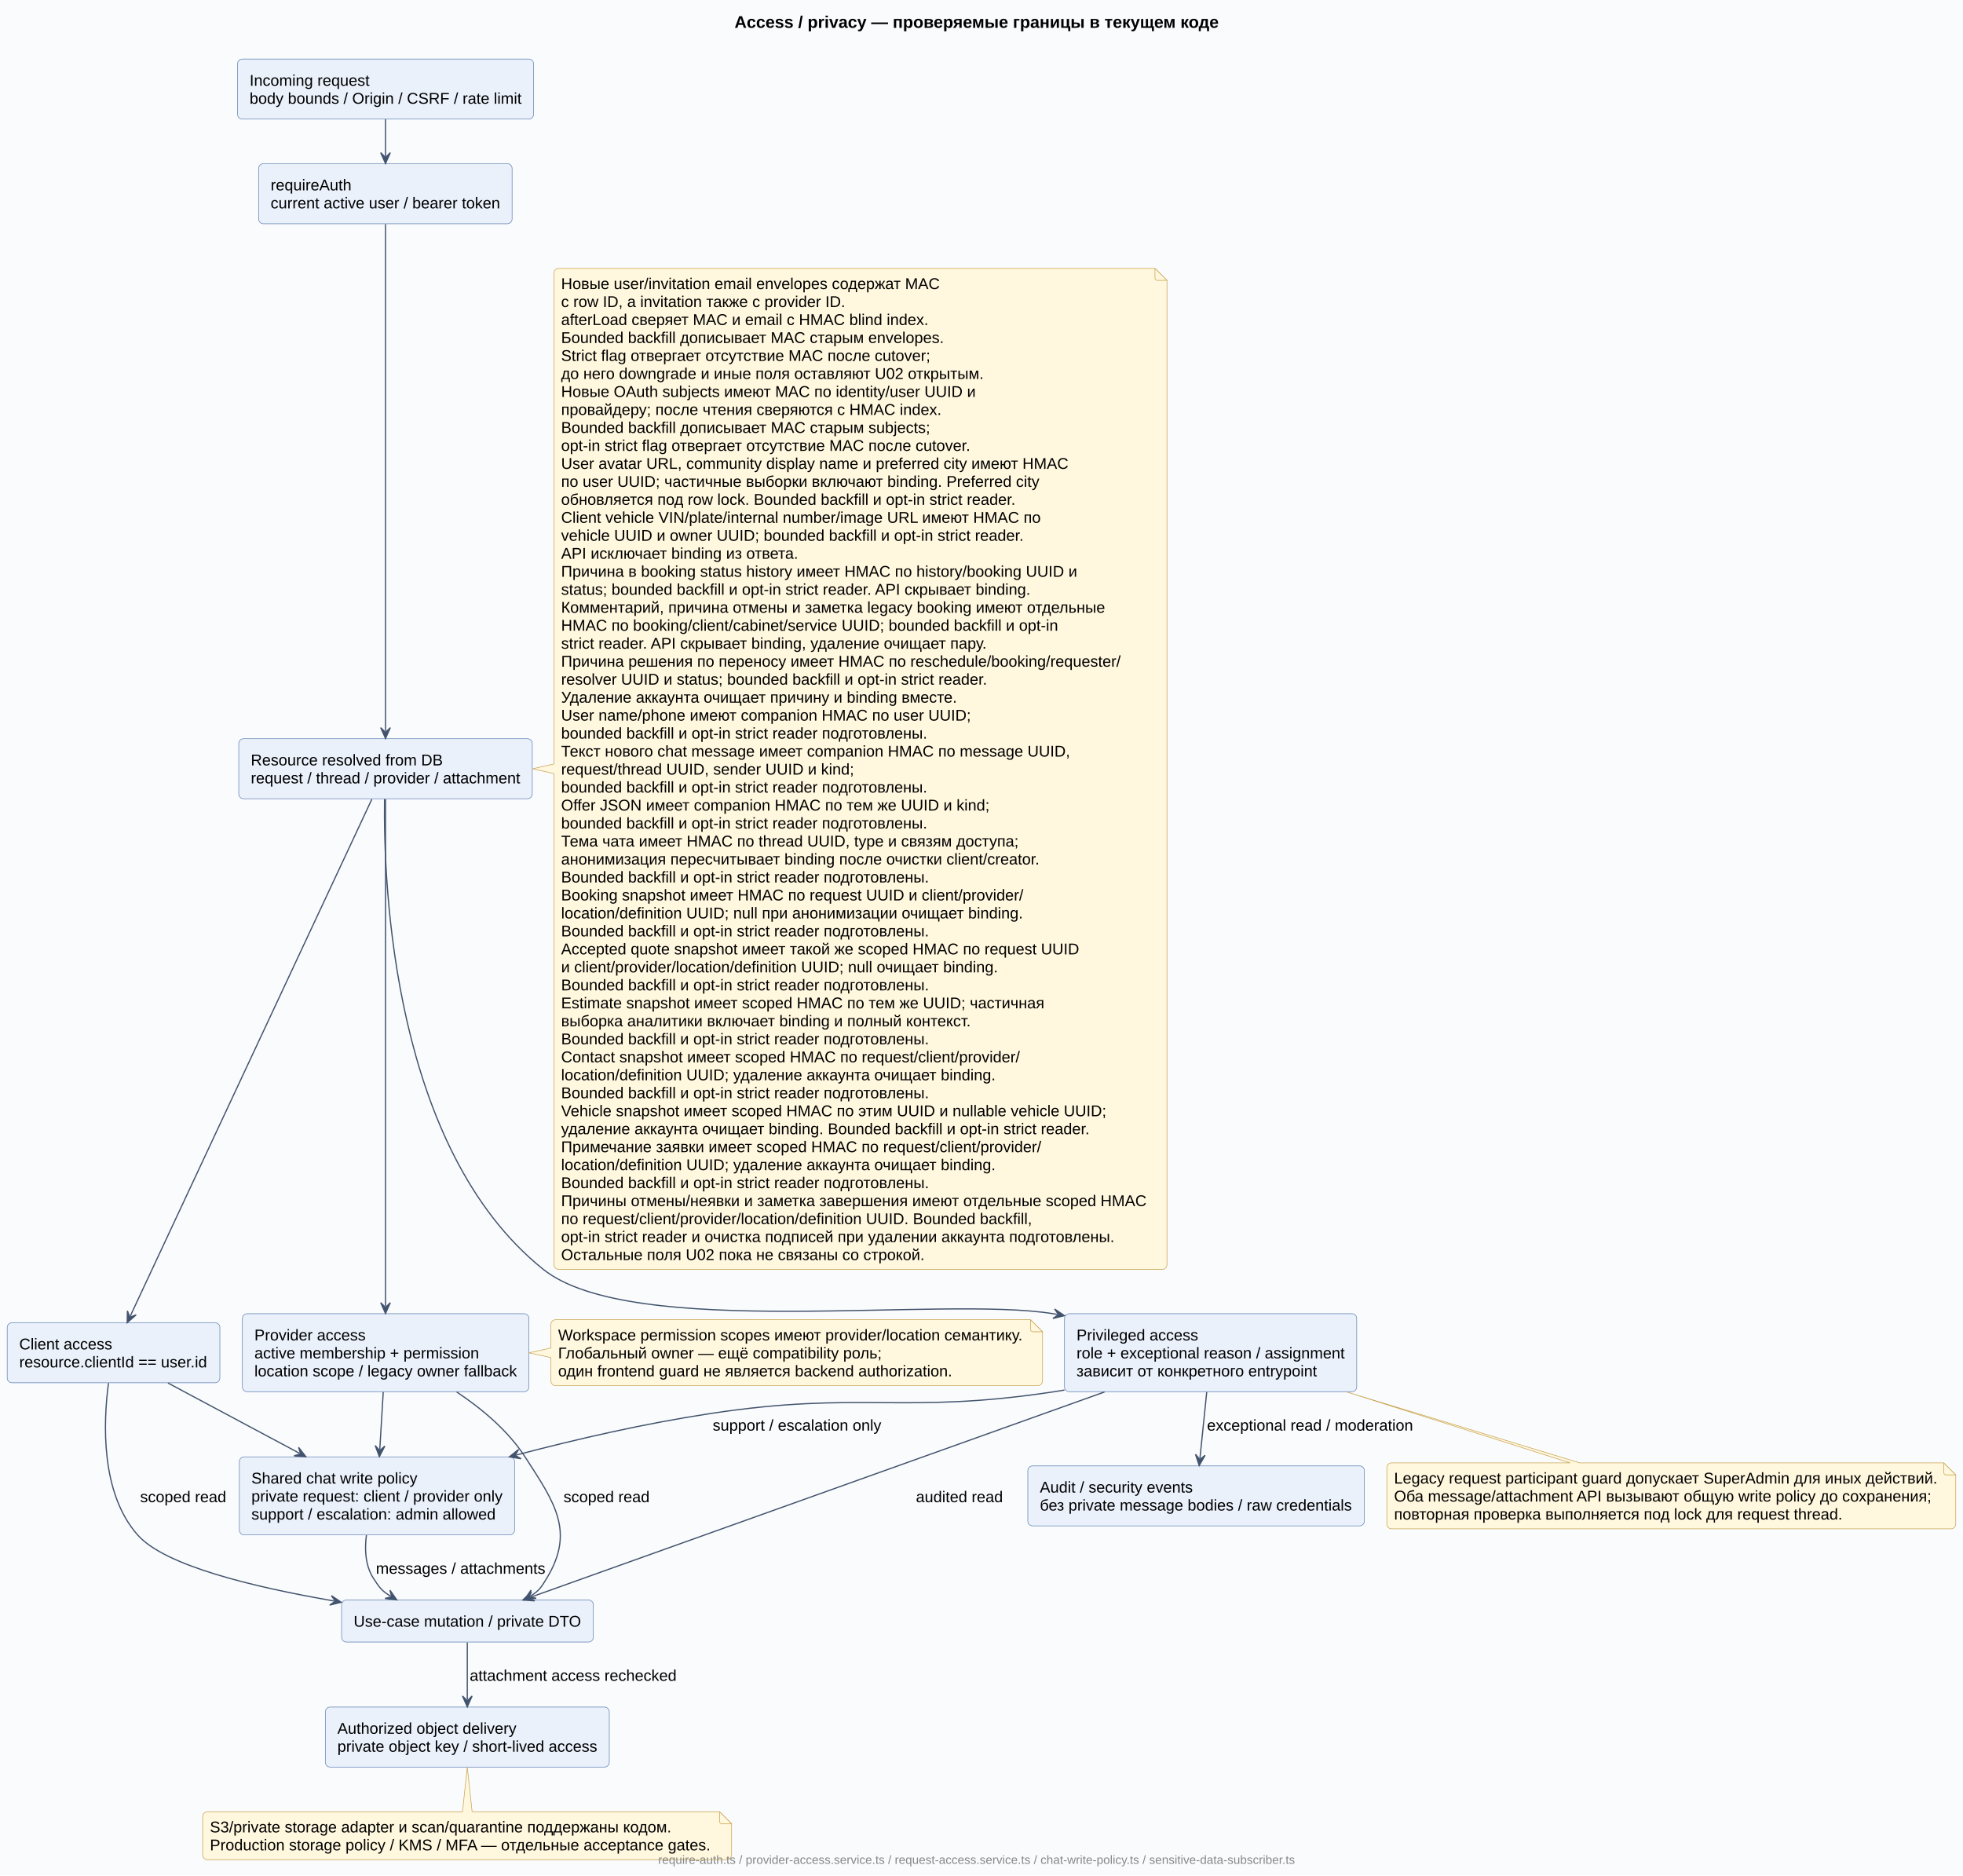
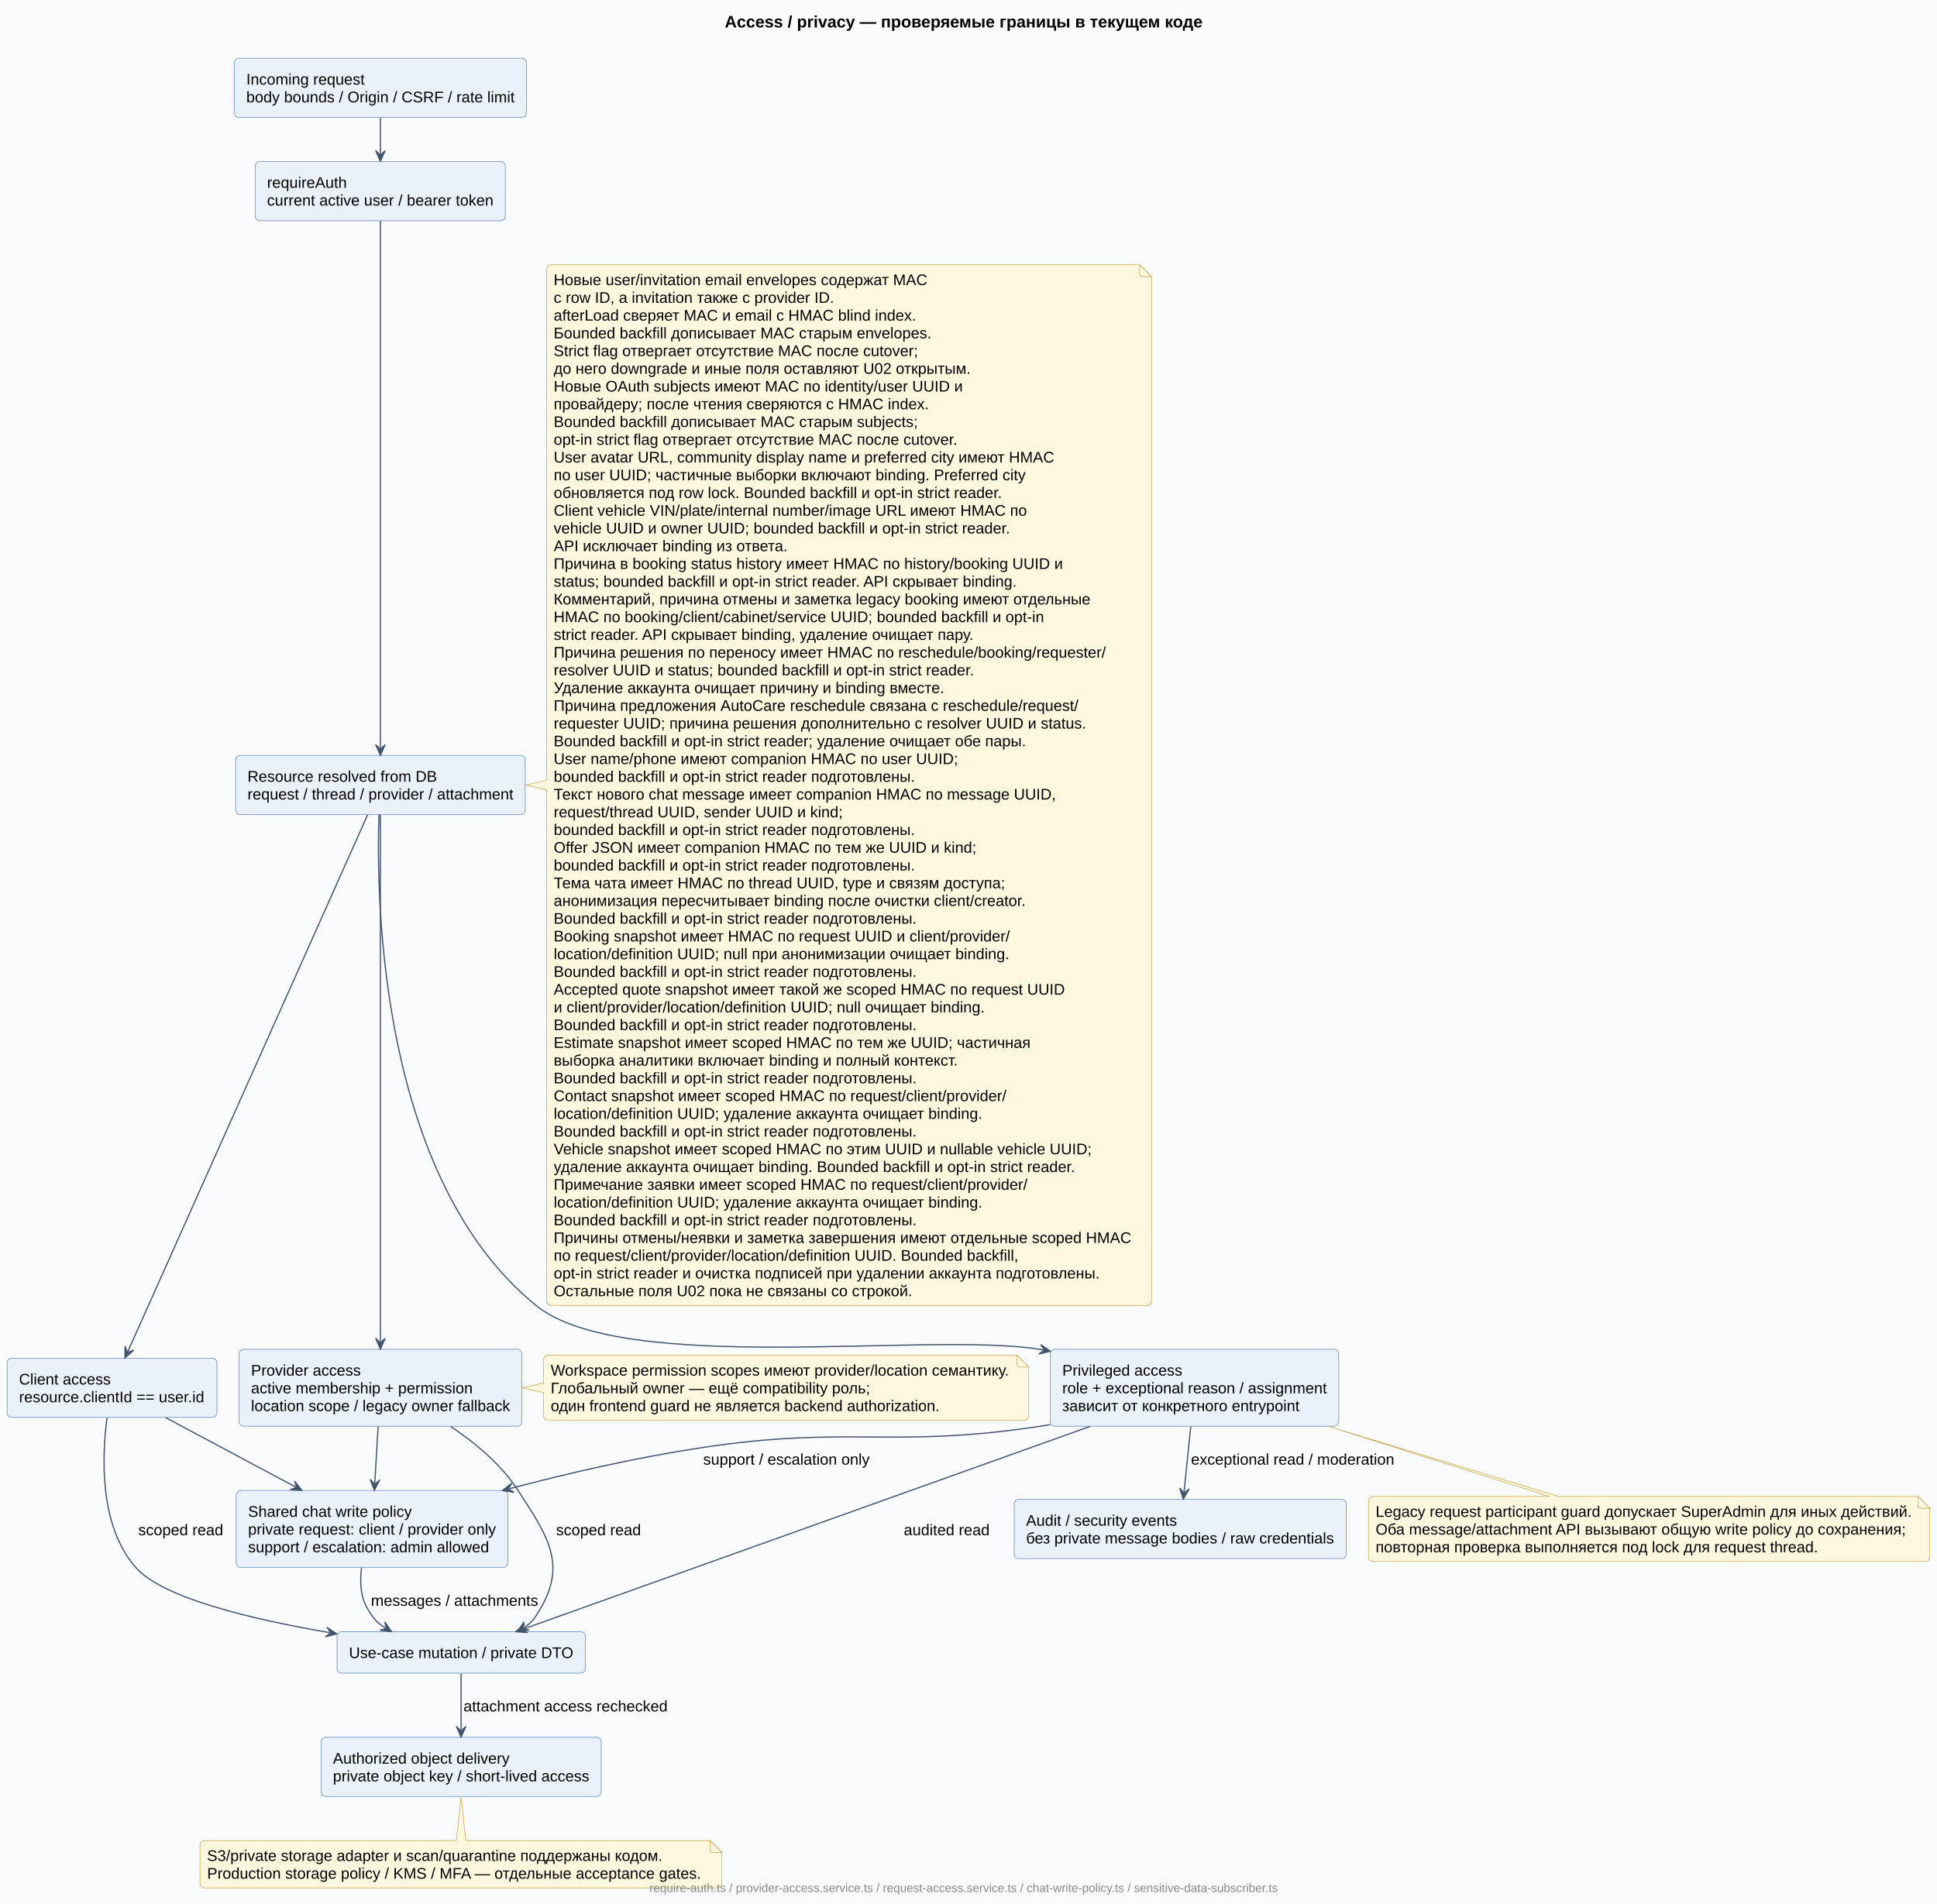
- <svg xmlns="http://www.w3.org/2000/svg" contentStyleType="text/css" data-diagram-type="DESCRIPTION" height="1559px" preserveAspectRatio="none" style="width:1632px;height:1559px;background:#FAFBFD;" version="1.1" viewBox="0 0 1632 1559" width="1632px" zoomAndPan="magnify">
+ <svg xmlns="http://www.w3.org/2000/svg" contentStyleType="text/css" data-diagram-type="DESCRIPTION" height="1604px" preserveAspectRatio="none" style="width:1632px;height:1604px;background:#FAFBFD;" version="1.1" viewBox="0 0 1632 1604" width="1632px" zoomAndPan="magnify">
  <defs />
  <g>
-     <rect fill="#FAFBFD" height="1559" style="stroke:none;stroke-width:1;" width="1632" x="0" y="0" />
+     <rect fill="#FAFBFD" height="1604" style="stroke:none;stroke-width:1;" width="1632" x="0" y="0" />
    <g class="title" data-source-line="2">
      <text fill="#000000" font-family="Arial" font-size="14" font-weight="bold" lengthAdjust="spacing" textLength="403.662" x="610.669" y="23.132">Access / privacy — проверяемые границы в текущем коде</text>
    </g>
    <g class="entity" data-qualified-name="Input" data-source-line="4" id="ent0002">
      <rect fill="#EAF1FB" height="49.898" rx="4" ry="4" style="stroke:#6585B5;stroke-width:0.5;" width="246.142" x="197.5" y="49.099" />
      <text fill="#000000" font-family="Arial" font-size="13" lengthAdjust="spacing" textLength="99.722" x="207.5" y="71.293">Incoming request</text>
      <text fill="#000000" font-family="Arial" font-size="13" lengthAdjust="spacing" textLength="226.142" x="207.5" y="86.241">body bounds / Origin / CSRF / rate limit</text>
    </g>
    <g class="entity" data-qualified-name="Auth" data-source-line="5" id="ent0003">
      <rect fill="#EAF1FB" height="49.898" rx="4" ry="4" style="stroke:#6585B5;stroke-width:0.5;" width="210.76" x="215" y="136.099" />
      <text fill="#000000" font-family="Arial" font-size="13" lengthAdjust="spacing" textLength="67.209" x="225" y="158.292">requireAuth</text>
      <text fill="#000000" font-family="Arial" font-size="13" lengthAdjust="spacing" textLength="190.76" x="225" y="173.241">current active user / bearer token</text>
    </g>
    <g class="entity" data-qualified-name="Resource" data-source-line="6" id="ent0004">
-       <rect fill="#EAF1FB" height="49.898" rx="4" ry="4" style="stroke:#6585B5;stroke-width:0.5;" width="244.009" x="198.5" y="614.099" />
-       <text fill="#000000" font-family="Arial" font-size="13" lengthAdjust="spacing" textLength="159.669" x="208.5" y="636.293">Resource resolved from DB</text>
-       <text fill="#000000" font-family="Arial" font-size="13" lengthAdjust="spacing" textLength="224.009" x="208.5" y="651.241">request / thread / provider / attachment</text>
+       <rect fill="#EAF1FB" height="49.898" rx="4" ry="4" style="stroke:#6585B5;stroke-width:0.5;" width="244.009" x="198.5" y="636.599" />
+       <text fill="#000000" font-family="Arial" font-size="13" lengthAdjust="spacing" textLength="159.669" x="208.5" y="658.793">Resource resolved from DB</text>
+       <text fill="#000000" font-family="Arial" font-size="13" lengthAdjust="spacing" textLength="224.009" x="208.5" y="673.741">request / thread / provider / attachment</text>
    </g>
    <g class="entity" data-qualified-name="Client" data-source-line="7" id="ent0005">
-       <rect fill="#EAF1FB" height="49.898" rx="4" ry="4" style="stroke:#6585B5;stroke-width:0.5;" width="176.806" x="6" y="1099.599" />
-       <text fill="#000000" font-family="Arial" font-size="13" lengthAdjust="spacing" textLength="77.308" x="16" y="1121.793">Client access</text>
-       <text fill="#000000" font-family="Arial" font-size="13" lengthAdjust="spacing" textLength="156.806" x="16" y="1136.741">resource.clientId == user.id</text>
+       <rect fill="#EAF1FB" height="49.898" rx="4" ry="4" style="stroke:#6585B5;stroke-width:0.5;" width="176.806" x="6" y="1144.599" />
+       <text fill="#000000" font-family="Arial" font-size="13" lengthAdjust="spacing" textLength="77.308" x="16" y="1166.793">Client access</text>
+       <text fill="#000000" font-family="Arial" font-size="13" lengthAdjust="spacing" textLength="156.806" x="16" y="1181.741">resource.clientId == user.id</text>
    </g>
    <g class="entity" data-qualified-name="Provider" data-source-line="8" id="ent0006">
-       <rect fill="#EAF1FB" height="64.846" rx="4" ry="4" style="stroke:#6585B5;stroke-width:0.5;" width="238.232" x="201.5" y="1092.099" />
-       <text fill="#000000" font-family="Arial" font-size="13" lengthAdjust="spacing" textLength="92.479" x="211.5" y="1114.293">Provider access</text>
-       <text fill="#000000" font-family="Arial" font-size="13" lengthAdjust="spacing" textLength="186.767" x="211.5" y="1129.241">active membership + permission</text>
-       <text fill="#000000" font-family="Arial" font-size="13" lengthAdjust="spacing" textLength="218.232" x="211.5" y="1144.19">location scope / legacy owner fallback</text>
+       <rect fill="#EAF1FB" height="64.846" rx="4" ry="4" style="stroke:#6585B5;stroke-width:0.5;" width="238.232" x="201.5" y="1137.099" />
+       <text fill="#000000" font-family="Arial" font-size="13" lengthAdjust="spacing" textLength="92.479" x="211.5" y="1159.293">Provider access</text>
+       <text fill="#000000" font-family="Arial" font-size="13" lengthAdjust="spacing" textLength="186.767" x="211.5" y="1174.241">active membership + permission</text>
+       <text fill="#000000" font-family="Arial" font-size="13" lengthAdjust="spacing" textLength="218.232" x="211.5" y="1189.19">location scope / legacy owner fallback</text>
    </g>
    <g class="entity" data-qualified-name="Admin" data-source-line="9" id="ent0007">
-       <rect fill="#EAF1FB" height="64.846" rx="4" ry="4" style="stroke:#6585B5;stroke-width:0.5;" width="242.936" x="885" y="1092.099" />
-       <text fill="#000000" font-family="Arial" font-size="13" lengthAdjust="spacing" textLength="101.156" x="895" y="1114.293">Privileged access</text>
-       <text fill="#000000" font-family="Arial" font-size="13" lengthAdjust="spacing" textLength="222.936" x="895" y="1129.241">role + exceptional reason / assignment</text>
-       <text fill="#000000" font-family="Arial" font-size="13" lengthAdjust="spacing" textLength="200.764" x="895" y="1144.19">зависит от конкретного entrypoint</text>
+       <rect fill="#EAF1FB" height="64.846" rx="4" ry="4" style="stroke:#6585B5;stroke-width:0.5;" width="242.936" x="885" y="1137.099" />
+       <text fill="#000000" font-family="Arial" font-size="13" lengthAdjust="spacing" textLength="101.156" x="895" y="1159.293">Privileged access</text>
+       <text fill="#000000" font-family="Arial" font-size="13" lengthAdjust="spacing" textLength="222.936" x="895" y="1174.241">role + exceptional reason / assignment</text>
+       <text fill="#000000" font-family="Arial" font-size="13" lengthAdjust="spacing" textLength="200.764" x="895" y="1189.19">зависит от конкретного entrypoint</text>
    </g>
    <g class="entity" data-qualified-name="ChatWrite" data-source-line="10" id="ent0008">
-       <rect fill="#EAF1FB" height="64.846" rx="4" ry="4" style="stroke:#6585B5;stroke-width:0.5;" width="228.825" x="199" y="1211.099" />
-       <text fill="#000000" font-family="Arial" font-size="13" lengthAdjust="spacing" textLength="138.011" x="209" y="1233.293">Shared chat write policy</text>
-       <text fill="#000000" font-family="Arial" font-size="13" lengthAdjust="spacing" textLength="208.825" x="209" y="1248.241">private request: client / provider only</text>
-       <text fill="#000000" font-family="Arial" font-size="13" lengthAdjust="spacing" textLength="203.061" x="209" y="1263.19">support / escalation: admin allowed</text>
+       <rect fill="#EAF1FB" height="64.846" rx="4" ry="4" style="stroke:#6585B5;stroke-width:0.5;" width="228.825" x="199" y="1256.099" />
+       <text fill="#000000" font-family="Arial" font-size="13" lengthAdjust="spacing" textLength="138.011" x="209" y="1278.293">Shared chat write policy</text>
+       <text fill="#000000" font-family="Arial" font-size="13" lengthAdjust="spacing" textLength="208.825" x="209" y="1293.241">private request: client / provider only</text>
+       <text fill="#000000" font-family="Arial" font-size="13" lengthAdjust="spacing" textLength="203.061" x="209" y="1308.19">support / escalation: admin allowed</text>
    </g>
    <g class="entity" data-qualified-name="Result" data-source-line="11" id="ent0009">
-       <rect fill="#EAF1FB" height="34.949" rx="4" ry="4" style="stroke:#6585B5;stroke-width:0.5;" width="209.287" x="284" y="1330.099" />
-       <text fill="#000000" font-family="Arial" font-size="13" lengthAdjust="spacing" textLength="189.287" x="294" y="1352.293">Use-case mutation / private DTO</text>
+       <rect fill="#EAF1FB" height="34.949" rx="4" ry="4" style="stroke:#6585B5;stroke-width:0.5;" width="209.287" x="284" y="1375.099" />
+       <text fill="#000000" font-family="Arial" font-size="13" lengthAdjust="spacing" textLength="189.287" x="294" y="1397.293">Use-case mutation / private DTO</text>
    </g>
    <g class="entity" data-qualified-name="Object" data-source-line="12" id="ent0010">
-       <rect fill="#EAF1FB" height="49.898" rx="4" ry="4" style="stroke:#6585B5;stroke-width:0.5;" width="236.036" x="270.5" y="1419.099" />
-       <text fill="#000000" font-family="Arial" font-size="13" lengthAdjust="spacing" textLength="148.859" x="280.5" y="1441.293">Authorized object delivery</text>
-       <text fill="#000000" font-family="Arial" font-size="13" lengthAdjust="spacing" textLength="216.036" x="280.5" y="1456.241">private object key / short-lived access</text>
+       <rect fill="#EAF1FB" height="49.898" rx="4" ry="4" style="stroke:#6585B5;stroke-width:0.5;" width="236.036" x="270.5" y="1464.099" />
+       <text fill="#000000" font-family="Arial" font-size="13" lengthAdjust="spacing" textLength="148.859" x="280.5" y="1486.293">Authorized object delivery</text>
+       <text fill="#000000" font-family="Arial" font-size="13" lengthAdjust="spacing" textLength="216.036" x="280.5" y="1501.241">private object key / short-lived access</text>
    </g>
    <g class="entity" data-qualified-name="Audit" data-source-line="13" id="ent0011">
-       <rect fill="#EAF1FB" height="49.898" rx="4" ry="4" style="stroke:#6585B5;stroke-width:0.5;" width="279.81" x="854.5" y="1218.599" />
-       <text fill="#000000" font-family="Arial" font-size="13" lengthAdjust="spacing" textLength="127.169" x="864.5" y="1240.793">Audit / security events</text>
-       <text fill="#000000" font-family="Arial" font-size="13" lengthAdjust="spacing" textLength="259.81" x="864.5" y="1255.741">без private message bodies / raw credentials</text>
+       <rect fill="#EAF1FB" height="49.898" rx="4" ry="4" style="stroke:#6585B5;stroke-width:0.5;" width="279.81" x="854.5" y="1263.599" />
+       <text fill="#000000" font-family="Arial" font-size="13" lengthAdjust="spacing" textLength="127.169" x="864.5" y="1285.793">Audit / security events</text>
+       <text fill="#000000" font-family="Arial" font-size="13" lengthAdjust="spacing" textLength="259.81" x="864.5" y="1300.741">без private message bodies / raw credentials</text>
    </g>
    <g class="entity" data-qualified-name="GMN26" data-source-line="29" id="ent0027">
-       <path d="M458,1101.099 L458,1120.599 L439.732,1124.599 L458,1128.599 L458,1147.945 A4,4 0 0 0 462,1151.945 L862.734,1151.945 A4,4 0 0 0 866.734,1147.945 L866.734,1107.099 L856.734,1097.099 L462,1097.099 A4,4 0 0 0 458,1101.099" fill="#FFF7DE" style="stroke:#C8A552;stroke-width:0.5;" />
-       <path d="M856.734,1097.099 L856.734,1105.099 A2,2 0 0 0 858.734,1107.099 L866.734,1107.099 L856.734,1097.099" fill="#FFF7DE" style="stroke:#C8A552;stroke-width:0.5;" />
-       <text fill="#000000" font-family="Arial" font-size="13" lengthAdjust="spacing" textLength="387.734" x="464" y="1114.293">Workspace permission scopes имеют provider/location семантику.</text>
-       <text fill="#000000" font-family="Arial" font-size="13" lengthAdjust="spacing" textLength="270.252" x="464" y="1129.241">Глобальный owner — ещё compatibility роль;</text>
-       <text fill="#000000" font-family="Arial" font-size="13" lengthAdjust="spacing" textLength="328.783" x="464" y="1144.19">один frontend guard не является backend authorization.</text>
+       <path d="M458,1146.099 L458,1165.599 L439.732,1169.599 L458,1173.599 L458,1192.945 A4,4 0 0 0 462,1196.945 L862.734,1196.945 A4,4 0 0 0 866.734,1192.945 L866.734,1152.099 L856.734,1142.099 L462,1142.099 A4,4 0 0 0 458,1146.099" fill="#FFF7DE" style="stroke:#C8A552;stroke-width:0.5;" />
+       <path d="M856.734,1142.099 L856.734,1150.099 A2,2 0 0 0 858.734,1152.099 L866.734,1152.099 L856.734,1142.099" fill="#FFF7DE" style="stroke:#C8A552;stroke-width:0.5;" />
+       <text fill="#000000" font-family="Arial" font-size="13" lengthAdjust="spacing" textLength="387.734" x="464" y="1159.293">Workspace permission scopes имеют provider/location семантику.</text>
+       <text fill="#000000" font-family="Arial" font-size="13" lengthAdjust="spacing" textLength="270.252" x="464" y="1174.241">Глобальный owner — ещё compatibility роль;</text>
+       <text fill="#000000" font-family="Arial" font-size="13" lengthAdjust="spacing" textLength="328.783" x="464" y="1189.19">один frontend guard не является backend authorization.</text>
    </g>
    <g class="entity" data-qualified-name="GMN29" data-source-line="34" id="ent0030">
-       <path d="M460.5,227.099 L460.5,635.099 L442.78,639.099 L460.5,643.099 L460.5,1051.279 A4,4 0 0 0 464.5,1055.279 L966.206,1055.279 A4,4 0 0 0 970.206,1051.279 L970.206,233.099 L960.206,223.099 L464.5,223.099 A4,4 0 0 0 460.5,227.099" fill="#FFF7DE" style="stroke:#C8A552;stroke-width:0.5;" />
+       <path d="M460.5,227.099 L460.5,657.599 L442.78,661.599 L460.5,665.599 L460.5,1096.125 A4,4 0 0 0 464.5,1100.125 L966.206,1100.125 A4,4 0 0 0 970.206,1096.125 L970.206,233.099 L960.206,223.099 L464.5,223.099 A4,4 0 0 0 460.5,227.099" fill="#FFF7DE" style="stroke:#C8A552;stroke-width:0.5;" />
      <path d="M960.206,223.099 L960.206,231.099 A2,2 0 0 0 962.206,233.099 L970.206,233.099 L960.206,223.099" fill="#FFF7DE" style="stroke:#C8A552;stroke-width:0.5;" />
      <text fill="#000000" font-family="Arial" font-size="13" lengthAdjust="spacing" textLength="315.244" x="466.5" y="240.292">Новые user/invitation email envelopes содержат MAC</text>
      <text fill="#000000" font-family="Arial" font-size="13" lengthAdjust="spacing" textLength="236.368" x="466.5" y="255.241">с row ID, а invitation также с provider ID.</text>
      <text fill="#000000" font-family="Arial" font-size="13" lengthAdjust="spacing" textLength="306.065" x="466.5" y="270.19">afterLoad сверяет MAC и email с HMAC blind index.</text>
      <text fill="#000000" font-family="Arial" font-size="13" lengthAdjust="spacing" textLength="318.951" x="466.5" y="285.139">Бounded backfill дописывает MAC старым envelopes.</text>
      <text fill="#000000" font-family="Arial" font-size="13" lengthAdjust="spacing" textLength="308.655" x="466.5" y="300.087">Strict flag отвергает отсутствие MAC после cutover;</text>
      <text fill="#000000" font-family="Arial" font-size="13" lengthAdjust="spacing" textLength="352.879" x="466.5" y="315.036">до него downgrade и иные поля оставляют U02 открытым.</text>
      <text fill="#000000" font-family="Arial" font-size="13" lengthAdjust="spacing" textLength="344.957" x="466.5" y="329.985">Новые OAuth subjects имеют MAC по identity/user UUID и</text>
      <text fill="#000000" font-family="Arial" font-size="13" lengthAdjust="spacing" textLength="317.364" x="466.5" y="344.934">провайдеру; после чтения сверяются с HMAC index.</text>
      <text fill="#000000" font-family="Arial" font-size="13" lengthAdjust="spacing" textLength="307.512" x="466.5" y="359.882">Bounded backfill дописывает MAC старым subjects;</text>
      <text fill="#000000" font-family="Arial" font-size="13" lengthAdjust="spacing" textLength="342.615" x="466.5" y="374.831">opt-in strict flag отвергает отсутствие MAC после cutover.</text>
      <text fill="#000000" font-family="Arial" font-size="13" lengthAdjust="spacing" textLength="422.068" x="466.5" y="389.78">User avatar URL, community display name и preferred city имеют HMAC</text>
      <text fill="#000000" font-family="Arial" font-size="13" lengthAdjust="spacing" textLength="398.055" x="466.5" y="404.728">по user UUID; частичные выборки включают binding. Preferred city</text>
      <text fill="#000000" font-family="Arial" font-size="13" lengthAdjust="spacing" textLength="379.577" x="466.5" y="419.677">обновляется под row lock. Bounded backfill и opt-in strict reader.</text>
      <text fill="#000000" font-family="Arial" font-size="13" lengthAdjust="spacing" textLength="399.49" x="466.5" y="434.626">Client vehicle VIN/plate/internal number/image URL имеют HMAC по</text>
      <text fill="#000000" font-family="Arial" font-size="13" lengthAdjust="spacing" textLength="385.176" x="466.5" y="449.575">vehicle UUID и owner UUID; bounded backfill и opt-in strict reader.</text>
      <text fill="#000000" font-family="Arial" font-size="13" lengthAdjust="spacing" textLength="198.637" x="466.5" y="464.523">API исключает binding из ответа.</text>
      <text fill="#000000" font-family="Arial" font-size="13" lengthAdjust="spacing" textLength="429.451" x="466.5" y="479.472">Причина в booking status history имеет HMAC по history/booking UUID и</text>
      <text fill="#000000" font-family="Arial" font-size="13" lengthAdjust="spacing" textLength="392.133" x="466.5" y="494.421">status; bounded backfill и opt-in strict reader. API скрывает binding.</text>
      <text fill="#000000" font-family="Arial" font-size="13" lengthAdjust="spacing" textLength="454.232" x="466.5" y="509.37">Комментарий, причина отмены и заметка legacy booking имеют отдельные</text>
      <text fill="#000000" font-family="Arial" font-size="13" lengthAdjust="spacing" textLength="413.163" x="466.5" y="524.318">HMAC по booking/client/cabinet/service UUID; bounded backfill и opt-in</text>
      <text fill="#000000" font-family="Arial" font-size="13" lengthAdjust="spacing" textLength="358.274" x="466.5" y="539.267">strict reader. API скрывает binding, удаление очищает пару.</text>
      <text fill="#000000" font-family="Arial" font-size="13" lengthAdjust="spacing" textLength="465.62" x="466.5" y="554.216">Причина решения по переносу имеет HMAC по reschedule/booking/requester/</text>
      <text fill="#000000" font-family="Arial" font-size="13" lengthAdjust="spacing" textLength="354.834" x="466.5" y="569.165">resolver UUID и status; bounded backfill и opt-in strict reader.</text>
      <text fill="#000000" font-family="Arial" font-size="13" lengthAdjust="spacing" textLength="331.106" x="466.5" y="584.113">Удаление аккаунта очищает причину и binding вместе.</text>
-       <text fill="#000000" font-family="Arial" font-size="13" lengthAdjust="spacing" textLength="340.964" x="466.5" y="599.062">User name/phone имеют companion HMAC по user UUID;</text>
-       <text fill="#000000" font-family="Arial" font-size="13" lengthAdjust="spacing" textLength="305.684" x="466.5" y="614.011">bounded backfill и opt-in strict reader подготовлены.</text>
-       <text fill="#000000" font-family="Arial" font-size="13" lengthAdjust="spacing" textLength="424.55" x="466.5" y="628.96">Текст нового chat message имеет companion HMAC по message UUID,</text>
-       <text fill="#000000" font-family="Arial" font-size="13" lengthAdjust="spacing" textLength="243.528" x="466.5" y="643.908">request/thread UUID, sender UUID и kind;</text>
+       <text fill="#000000" font-family="Arial" font-size="13" lengthAdjust="spacing" textLength="442.502" x="466.5" y="599.062">Причина предложения AutoCare reschedule связана с reschedule/request/</text>
+       <text fill="#000000" font-family="Arial" font-size="13" lengthAdjust="spacing" textLength="449.522" x="466.5" y="614.011">requester UUID; причина решения дополнительно с resolver UUID и status.</text>
+       <text fill="#000000" font-family="Arial" font-size="13" lengthAdjust="spacing" textLength="399.242" x="466.5" y="628.96">Bounded backfill и opt-in strict reader; удаление очищает обе пары.</text>
+       <text fill="#000000" font-family="Arial" font-size="13" lengthAdjust="spacing" textLength="340.964" x="466.5" y="643.908">User name/phone имеют companion HMAC по user UUID;</text>
      <text fill="#000000" font-family="Arial" font-size="13" lengthAdjust="spacing" textLength="305.684" x="466.5" y="658.857">bounded backfill и opt-in strict reader подготовлены.</text>
-       <text fill="#000000" font-family="Arial" font-size="13" lengthAdjust="spacing" textLength="356.986" x="466.5" y="673.806">Offer JSON имеет companion HMAC по тем же UUID и kind;</text>
-       <text fill="#000000" font-family="Arial" font-size="13" lengthAdjust="spacing" textLength="305.684" x="466.5" y="688.754">bounded backfill и opt-in strict reader подготовлены.</text>
-       <text fill="#000000" font-family="Arial" font-size="13" lengthAdjust="spacing" textLength="381.919" x="466.5" y="703.703">Тема чата имеет HMAC по thread UUID, type и связям доступа;</text>
-       <text fill="#000000" font-family="Arial" font-size="13" lengthAdjust="spacing" textLength="399.369" x="466.5" y="718.652">анонимизация пересчитывает binding после очистки client/creator.</text>
-       <text fill="#000000" font-family="Arial" font-size="13" lengthAdjust="spacing" textLength="307.125" x="466.5" y="733.601">Bounded backfill и opt-in strict reader подготовлены.</text>
-       <text fill="#000000" font-family="Arial" font-size="13" lengthAdjust="spacing" textLength="384.731" x="466.5" y="748.549">Booking snapshot имеет HMAC по request UUID и client/provider/</text>
-       <text fill="#000000" font-family="Arial" font-size="13" lengthAdjust="spacing" textLength="384.636" x="466.5" y="763.498">location/definition UUID; null при анонимизации очищает binding.</text>
+       <text fill="#000000" font-family="Arial" font-size="13" lengthAdjust="spacing" textLength="424.55" x="466.5" y="673.806">Текст нового chat message имеет companion HMAC по message UUID,</text>
+       <text fill="#000000" font-family="Arial" font-size="13" lengthAdjust="spacing" textLength="243.528" x="466.5" y="688.754">request/thread UUID, sender UUID и kind;</text>
+       <text fill="#000000" font-family="Arial" font-size="13" lengthAdjust="spacing" textLength="305.684" x="466.5" y="703.703">bounded backfill и opt-in strict reader подготовлены.</text>
+       <text fill="#000000" font-family="Arial" font-size="13" lengthAdjust="spacing" textLength="356.986" x="466.5" y="718.652">Offer JSON имеет companion HMAC по тем же UUID и kind;</text>
+       <text fill="#000000" font-family="Arial" font-size="13" lengthAdjust="spacing" textLength="305.684" x="466.5" y="733.601">bounded backfill и opt-in strict reader подготовлены.</text>
+       <text fill="#000000" font-family="Arial" font-size="13" lengthAdjust="spacing" textLength="381.919" x="466.5" y="748.549">Тема чата имеет HMAC по thread UUID, type и связям доступа;</text>
+       <text fill="#000000" font-family="Arial" font-size="13" lengthAdjust="spacing" textLength="399.369" x="466.5" y="763.498">анонимизация пересчитывает binding после очистки client/creator.</text>
      <text fill="#000000" font-family="Arial" font-size="13" lengthAdjust="spacing" textLength="307.125" x="466.5" y="778.447">Bounded backfill и opt-in strict reader подготовлены.</text>
-       <text fill="#000000" font-family="Arial" font-size="13" lengthAdjust="spacing" textLength="431.12" x="466.5" y="793.395">Accepted quote snapshot имеет такой же scoped HMAC по request UUID</text>
-       <text fill="#000000" font-family="Arial" font-size="13" lengthAdjust="spacing" textLength="363.854" x="466.5" y="808.344">и client/provider/location/definition UUID; null очищает binding.</text>
+       <text fill="#000000" font-family="Arial" font-size="13" lengthAdjust="spacing" textLength="384.731" x="466.5" y="793.395">Booking snapshot имеет HMAC по request UUID и client/provider/</text>
+       <text fill="#000000" font-family="Arial" font-size="13" lengthAdjust="spacing" textLength="384.636" x="466.5" y="808.344">location/definition UUID; null при анонимизации очищает binding.</text>
      <text fill="#000000" font-family="Arial" font-size="13" lengthAdjust="spacing" textLength="307.125" x="466.5" y="823.293">Bounded backfill и opt-in strict reader подготовлены.</text>
-       <text fill="#000000" font-family="Arial" font-size="13" lengthAdjust="spacing" textLength="402.295" x="466.5" y="838.242">Estimate snapshot имеет scoped HMAC по тем же UUID; частичная</text>
-       <text fill="#000000" font-family="Arial" font-size="13" lengthAdjust="spacing" textLength="342.373" x="466.5" y="853.19">выборка аналитики включает binding и полный контекст.</text>
+       <text fill="#000000" font-family="Arial" font-size="13" lengthAdjust="spacing" textLength="431.12" x="466.5" y="838.242">Accepted quote snapshot имеет такой же scoped HMAC по request UUID</text>
+       <text fill="#000000" font-family="Arial" font-size="13" lengthAdjust="spacing" textLength="363.854" x="466.5" y="853.19">и client/provider/location/definition UUID; null очищает binding.</text>
      <text fill="#000000" font-family="Arial" font-size="13" lengthAdjust="spacing" textLength="307.125" x="466.5" y="868.139">Bounded backfill и opt-in strict reader подготовлены.</text>
-       <text fill="#000000" font-family="Arial" font-size="13" lengthAdjust="spacing" textLength="381.824" x="466.5" y="883.088">Contact snapshot имеет scoped HMAC по request/client/provider/</text>
-       <text fill="#000000" font-family="Arial" font-size="13" lengthAdjust="spacing" textLength="362.318" x="466.5" y="898.037">location/definition UUID; удаление аккаунта очищает binding.</text>
+       <text fill="#000000" font-family="Arial" font-size="13" lengthAdjust="spacing" textLength="402.295" x="466.5" y="883.088">Estimate snapshot имеет scoped HMAC по тем же UUID; частичная</text>
+       <text fill="#000000" font-family="Arial" font-size="13" lengthAdjust="spacing" textLength="342.373" x="466.5" y="898.037">выборка аналитики включает binding и полный контекст.</text>
      <text fill="#000000" font-family="Arial" font-size="13" lengthAdjust="spacing" textLength="307.125" x="466.5" y="912.985">Bounded backfill и opt-in strict reader подготовлены.</text>
-       <text fill="#000000" font-family="Arial" font-size="13" lengthAdjust="spacing" textLength="454.702" x="466.5" y="927.934">Vehicle snapshot имеет scoped HMAC по этим UUID и nullable vehicle UUID;</text>
-       <text fill="#000000" font-family="Arial" font-size="13" lengthAdjust="spacing" textLength="441.118" x="466.5" y="942.883">удаление аккаунта очищает binding. Bounded backfill и opt-in strict reader.</text>
-       <text fill="#000000" font-family="Arial" font-size="13" lengthAdjust="spacing" textLength="400.023" x="466.5" y="957.832">Примечание заявки имеет scoped HMAC по request/client/provider/</text>
-       <text fill="#000000" font-family="Arial" font-size="13" lengthAdjust="spacing" textLength="362.318" x="466.5" y="972.78">location/definition UUID; удаление аккаунта очищает binding.</text>
-       <text fill="#000000" font-family="Arial" font-size="13" lengthAdjust="spacing" textLength="307.125" x="466.5" y="987.729">Bounded backfill и opt-in strict reader подготовлены.</text>
-       <text fill="#000000" font-family="Arial" font-size="13" lengthAdjust="spacing" textLength="488.706" x="466.5" y="1002.678">Причины отмены/неявки и заметка завершения имеют отдельные scoped HMAC</text>
-       <text fill="#000000" font-family="Arial" font-size="13" lengthAdjust="spacing" textLength="391.473" x="466.5" y="1017.626">по request/client/provider/location/definition UUID. Bounded backfill,</text>
-       <text fill="#000000" font-family="Arial" font-size="13" lengthAdjust="spacing" textLength="462.021" x="466.5" y="1032.575">opt-in strict reader и очистка подписей при удалении аккаунта подготовлены.</text>
-       <text fill="#000000" font-family="Arial" font-size="13" lengthAdjust="spacing" textLength="302.123" x="466.5" y="1047.524">Остальные поля U02 пока не связаны со строкой.</text>
-     </g>
-     <g class="entity" data-qualified-name="GMN32" data-source-line="91" id="ent0033">
-       <path d="M1153,1220.099 L1153,1266.945 A4,4 0 0 0 1157,1270.945 L1621.966,1270.945 A4,4 0 0 0 1625.966,1266.945 L1625.966,1226.099 L1615.966,1216.099 L1313.318,1216.099 L1119.457,1157.107 L1305.318,1216.099 L1157,1216.099 A4,4 0 0 0 1153,1220.099" fill="#FFF7DE" style="stroke:#C8A552;stroke-width:0.5;" />
-       <path d="M1615.966,1216.099 L1615.966,1224.099 A2,2 0 0 0 1617.966,1226.099 L1625.966,1226.099 L1615.966,1216.099" fill="#FFF7DE" style="stroke:#C8A552;stroke-width:0.5;" />
-       <text fill="#000000" font-family="Arial" font-size="13" lengthAdjust="spacing" textLength="451.966" x="1159" y="1233.293">Legacy request participant guard допускает SuperAdmin для иных действий.</text>
-       <text fill="#000000" font-family="Arial" font-size="13" lengthAdjust="spacing" textLength="448.018" x="1159" y="1248.241">Оба message/attachment API вызывают общую write policy до сохранения;</text>
-       <text fill="#000000" font-family="Arial" font-size="13" lengthAdjust="spacing" textLength="374.169" x="1159" y="1263.19">повторная проверка выполняется под lock для request thread.</text>
-     </g>
-     <g class="entity" data-qualified-name="GMN35" data-source-line="96" id="ent0036">
-       <path d="M168.5,1510.099 L168.5,1541.996 A4,4 0 0 0 172.5,1545.996 L604.217,1545.996 A4,4 0 0 0 608.217,1541.996 L608.217,1516.099 L598.217,1506.099 L392.5,1506.099 L388.5,1469.101 L384.5,1506.099 L172.5,1506.099 A4,4 0 0 0 168.5,1510.099" fill="#FFF7DE" style="stroke:#C8A552;stroke-width:0.5;" />
-       <path d="M598.217,1506.099 L598.217,1514.099 A2,2 0 0 0 600.217,1516.099 L608.217,1516.099 L598.217,1506.099" fill="#FFF7DE" style="stroke:#C8A552;stroke-width:0.5;" />
-       <text fill="#000000" font-family="Arial" font-size="13" lengthAdjust="spacing" textLength="384.059" x="174.5" y="1523.293">S3/private storage adapter и scan/quarantine поддержаны кодом.</text>
-       <text fill="#000000" font-family="Arial" font-size="13" lengthAdjust="spacing" textLength="418.717" x="174.5" y="1538.241">Production storage policy / KMS / MFA — отдельные acceptance gates.</text>
+       <text fill="#000000" font-family="Arial" font-size="13" lengthAdjust="spacing" textLength="381.824" x="466.5" y="927.934">Contact snapshot имеет scoped HMAC по request/client/provider/</text>
+       <text fill="#000000" font-family="Arial" font-size="13" lengthAdjust="spacing" textLength="362.318" x="466.5" y="942.883">location/definition UUID; удаление аккаунта очищает binding.</text>
+       <text fill="#000000" font-family="Arial" font-size="13" lengthAdjust="spacing" textLength="307.125" x="466.5" y="957.832">Bounded backfill и opt-in strict reader подготовлены.</text>
+       <text fill="#000000" font-family="Arial" font-size="13" lengthAdjust="spacing" textLength="454.702" x="466.5" y="972.78">Vehicle snapshot имеет scoped HMAC по этим UUID и nullable vehicle UUID;</text>
+       <text fill="#000000" font-family="Arial" font-size="13" lengthAdjust="spacing" textLength="441.118" x="466.5" y="987.729">удаление аккаунта очищает binding. Bounded backfill и opt-in strict reader.</text>
+       <text fill="#000000" font-family="Arial" font-size="13" lengthAdjust="spacing" textLength="400.023" x="466.5" y="1002.678">Примечание заявки имеет scoped HMAC по request/client/provider/</text>
+       <text fill="#000000" font-family="Arial" font-size="13" lengthAdjust="spacing" textLength="362.318" x="466.5" y="1017.626">location/definition UUID; удаление аккаунта очищает binding.</text>
+       <text fill="#000000" font-family="Arial" font-size="13" lengthAdjust="spacing" textLength="307.125" x="466.5" y="1032.575">Bounded backfill и opt-in strict reader подготовлены.</text>
+       <text fill="#000000" font-family="Arial" font-size="13" lengthAdjust="spacing" textLength="488.706" x="466.5" y="1047.524">Причины отмены/неявки и заметка завершения имеют отдельные scoped HMAC</text>
+       <text fill="#000000" font-family="Arial" font-size="13" lengthAdjust="spacing" textLength="391.473" x="466.5" y="1062.473">по request/client/provider/location/definition UUID. Bounded backfill,</text>
+       <text fill="#000000" font-family="Arial" font-size="13" lengthAdjust="spacing" textLength="462.021" x="466.5" y="1077.421">opt-in strict reader и очистка подписей при удалении аккаунта подготовлены.</text>
+       <text fill="#000000" font-family="Arial" font-size="13" lengthAdjust="spacing" textLength="302.123" x="466.5" y="1092.37">Остальные поля U02 пока не связаны со строкой.</text>
+     </g>
+     <g class="entity" data-qualified-name="GMN32" data-source-line="94" id="ent0033">
+       <path d="M1153,1265.099 L1153,1311.945 A4,4 0 0 0 1157,1315.945 L1621.966,1315.945 A4,4 0 0 0 1625.966,1311.945 L1625.966,1271.099 L1615.966,1261.099 L1313.318,1261.099 L1119.457,1202.107 L1305.318,1261.099 L1157,1261.099 A4,4 0 0 0 1153,1265.099" fill="#FFF7DE" style="stroke:#C8A552;stroke-width:0.5;" />
+       <path d="M1615.966,1261.099 L1615.966,1269.099 A2,2 0 0 0 1617.966,1271.099 L1625.966,1271.099 L1615.966,1261.099" fill="#FFF7DE" style="stroke:#C8A552;stroke-width:0.5;" />
+       <text fill="#000000" font-family="Arial" font-size="13" lengthAdjust="spacing" textLength="451.966" x="1159" y="1278.293">Legacy request participant guard допускает SuperAdmin для иных действий.</text>
+       <text fill="#000000" font-family="Arial" font-size="13" lengthAdjust="spacing" textLength="448.018" x="1159" y="1293.241">Оба message/attachment API вызывают общую write policy до сохранения;</text>
+       <text fill="#000000" font-family="Arial" font-size="13" lengthAdjust="spacing" textLength="374.169" x="1159" y="1308.19">повторная проверка выполняется под lock для request thread.</text>
+     </g>
+     <g class="entity" data-qualified-name="GMN35" data-source-line="99" id="ent0036">
+       <path d="M168.5,1555.099 L168.5,1586.996 A4,4 0 0 0 172.5,1590.996 L604.217,1590.996 A4,4 0 0 0 608.217,1586.996 L608.217,1561.099 L598.217,1551.099 L392.5,1551.099 L388.5,1514.101 L384.5,1551.099 L172.5,1551.099 A4,4 0 0 0 168.5,1555.099" fill="#FFF7DE" style="stroke:#C8A552;stroke-width:0.5;" />
+       <path d="M598.217,1551.099 L598.217,1559.099 A2,2 0 0 0 600.217,1561.099 L608.217,1561.099 L598.217,1551.099" fill="#FFF7DE" style="stroke:#C8A552;stroke-width:0.5;" />
+       <text fill="#000000" font-family="Arial" font-size="13" lengthAdjust="spacing" textLength="384.059" x="174.5" y="1568.293">S3/private storage adapter и scan/quarantine поддержаны кодом.</text>
+       <text fill="#000000" font-family="Arial" font-size="13" lengthAdjust="spacing" textLength="418.717" x="174.5" y="1583.241">Production storage policy / KMS / MFA — отдельные acceptance gates.</text>
    </g>
    <g class="link" data-entity-1="ent0002" data-entity-2="ent0003" data-link-type="dependency" id="lnk12">
      <polygon fill="#42536D" points="320.5,135.908,324.5,126.908,320.5,130.908,316.5,126.908,320.5,135.908" style="stroke:#42536D;stroke-width:1;" />
      <path d="M320.5,99.229 C320.5,110.714 320.5,118.415 320.5,129.908" fill="none" style="stroke:#42536D;stroke-width:1;" />
    </g>
    <g class="link" data-entity-1="ent0003" data-entity-2="ent0004" data-link-type="dependency" id="lnk13">
-       <polygon fill="#42536D" points="320.5,613.888,324.5,604.888,320.5,608.888,316.5,604.888,320.5,613.888" style="stroke:#42536D;stroke-width:1;" />
-       <path d="M320.5,186.358 C320.5,268.012 320.5,526.307 320.5,607.888" fill="none" style="stroke:#42536D;stroke-width:1;" />
+       <polygon fill="#42536D" points="320.5,636.505,324.5,627.505,320.5,631.505,316.5,627.505,320.5,636.505" style="stroke:#42536D;stroke-width:1;" />
+       <path d="M320.5,186.142 C320.5,270.452 320.5,546.117 320.5,630.505" fill="none" style="stroke:#42536D;stroke-width:1;" />
    </g>
    <g class="link" data-entity-1="ent0004" data-entity-2="ent0005" data-link-type="dependency" id="lnk14">
-       <polygon fill="#42536D" points="105.751,1099.529,113.186,1093.069,107.868,1094.999,105.938,1089.682,105.751,1099.529" style="stroke:#42536D;stroke-width:1;" />
-       <path d="M309.138,664.407 C270.47,747.133 146.791,1011.728 108.291,1094.093" fill="none" style="stroke:#42536D;stroke-width:1;" />
+       <polygon fill="#42536D" points="105.314,1144.386,112.637,1137.8,107.353,1139.821,105.332,1134.537,105.314,1144.386" style="stroke:#42536D;stroke-width:1;" />
+       <path d="M309.752,686.664 C271.68,771.903 145.936,1053.437 107.761,1138.908" fill="none" style="stroke:#42536D;stroke-width:1;" />
    </g>
    <g class="link" data-entity-1="ent0004" data-entity-2="ent0006" data-link-type="dependency" id="lnk15">
-       <polygon fill="#42536D" points="320.5,1091.917,324.5,1082.917,320.5,1086.917,316.5,1082.917,320.5,1091.917" style="stroke:#42536D;stroke-width:1;" />
-       <path d="M320.5,664.407 C320.5,744.739 320.5,995.694 320.5,1085.917" fill="none" style="stroke:#42536D;stroke-width:1;" />
+       <polygon fill="#42536D" points="320.5,1136.843,324.5,1127.843,320.5,1131.843,316.5,1127.843,320.5,1136.843" style="stroke:#42536D;stroke-width:1;" />
+       <path d="M320.5,686.664 C320.5,769.546 320.5,1037.198 320.5,1130.843" fill="none" style="stroke:#42536D;stroke-width:1;" />
    </g>
    <g class="link" data-entity-1="ent0004" data-entity-2="ent0007" data-link-type="dependency" id="lnk16">
-       <polygon fill="#42536D" points="884.944,1093.719,876.794,1088.19,880.023,1092.834,875.379,1096.064,884.944,1093.719" style="stroke:#42536D;stroke-width:1;" />
-       <path d="M319.7,664.295 C318.75,737.076 326.851,955.114 451.5,1055.099 C525.278,1114.278 782.151,1076.889 875.5,1092.099 C878.617,1092.606 875.864,1092.087 879.039,1092.658" fill="none" style="stroke:#42536D;stroke-width:1;" />
+       <polygon fill="#42536D" points="884.944,1138.719,876.794,1133.19,880.023,1137.834,875.379,1141.064,884.944,1138.719" style="stroke:#42536D;stroke-width:1;" />
+       <path d="M319.254,686.72 C316.83,761.947 320.704,993.58 451.5,1100.099 C524.837,1159.824 782.151,1121.889 875.5,1137.099 C878.617,1137.606 875.864,1137.087 879.039,1137.658" fill="none" style="stroke:#42536D;stroke-width:1;" />
    </g>
    <g class="link" data-entity-1="ent0005" data-entity-2="ent0009" data-link-type="dependency" id="lnk17">
-       <polygon fill="#42536D" points="283.674,1331.948,275.487,1326.474,278.747,1331.097,274.124,1334.357,283.674,1331.948" style="stroke:#42536D;stroke-width:1;" />
-       <path d="M90.194,1149.778 C85.833,1182.611 83.543,1241.195 114.5,1276.099 C137.192,1301.684 210.356,1319.273 277.762,1330.926" fill="none" style="stroke:#42536D;stroke-width:1;" />
-       <text fill="#000000" font-family="Arial" font-size="13" lengthAdjust="spacing" textLength="71.551" x="116.5" y="1248.793">scoped read</text>
+       <polygon fill="#42536D" points="283.674,1376.948,275.487,1371.474,278.747,1376.097,274.124,1379.357,283.674,1376.948" style="stroke:#42536D;stroke-width:1;" />
+       <path d="M90.194,1194.778 C85.833,1227.611 83.543,1286.195 114.5,1321.099 C137.192,1346.684 210.356,1364.273 277.762,1375.926" fill="none" style="stroke:#42536D;stroke-width:1;" />
+       <text fill="#000000" font-family="Arial" font-size="13" lengthAdjust="spacing" textLength="71.551" x="116.5" y="1293.793">scoped read</text>
    </g>
    <g class="link" data-entity-1="ent0006" data-entity-2="ent0009" data-link-type="dependency" id="lnk18">
-       <polygon fill="#42536D" points="435.966,1330.067,445.711,1328.644,440.193,1327.398,441.44,1321.88,435.966,1330.067" style="stroke:#42536D;stroke-width:1;" />
-       <path d="M379.666,1157.132 C400.563,1171.052 422.359,1189.258 436.5,1211.099 C461.281,1249.373 478.121,1273.098 454.5,1312.099 C450.012,1319.508 448.426,1322.199 441.039,1326.864" fill="none" style="stroke:#42536D;stroke-width:1;" />
-       <text fill="#000000" font-family="Arial" font-size="13" lengthAdjust="spacing" textLength="71.551" x="468.5" y="1248.793">scoped read</text>
+       <polygon fill="#42536D" points="435.966,1375.067,445.711,1373.644,440.193,1372.398,441.44,1366.88,435.966,1375.067" style="stroke:#42536D;stroke-width:1;" />
+       <path d="M379.666,1202.132 C400.563,1216.052 422.359,1234.258 436.5,1256.099 C461.281,1294.373 478.121,1318.098 454.5,1357.099 C450.012,1364.508 448.426,1367.199 441.039,1371.864" fill="none" style="stroke:#42536D;stroke-width:1;" />
+       <text fill="#000000" font-family="Arial" font-size="13" lengthAdjust="spacing" textLength="71.551" x="468.5" y="1293.793">scoped read</text>
    </g>
    <g class="link" data-entity-1="ent0007" data-entity-2="ent0009" data-link-type="dependency" id="lnk19">
-       <polygon fill="#42536D" points="434.696,1330.079,444.517,1330.815,439.404,1328.395,441.824,1323.282,434.696,1330.079" style="stroke:#42536D;stroke-width:1;" />
-       <path d="M918.284,1157.145 C785.052,1204.79 542.838,1291.407 440.346,1328.058" fill="none" style="stroke:#42536D;stroke-width:1;" />
-       <text fill="#000000" font-family="Arial" font-size="13" lengthAdjust="spacing" textLength="72.281" x="761.5" y="1248.793">audited read</text>
+       <polygon fill="#42536D" points="434.696,1375.079,444.517,1375.815,439.404,1373.395,441.824,1368.282,434.696,1375.079" style="stroke:#42536D;stroke-width:1;" />
+       <path d="M918.284,1202.145 C785.052,1249.79 542.838,1336.407 440.346,1373.058" fill="none" style="stroke:#42536D;stroke-width:1;" />
+       <text fill="#000000" font-family="Arial" font-size="13" lengthAdjust="spacing" textLength="72.281" x="761.5" y="1293.793">audited read</text>
    </g>
    <g class="link" data-entity-1="ent0005" data-entity-2="ent0008" data-link-type="dependency" id="lnk20">
-       <polygon fill="#42536D" points="254.306,1210.974,248.253,1203.205,249.896,1208.618,244.483,1210.262,254.306,1210.974" style="stroke:#42536D;stroke-width:1;" />
-       <path d="M139.611,1149.699 C172.793,1167.426 212.917,1188.862 249.014,1208.147" fill="none" style="stroke:#42536D;stroke-width:1;" />
+       <polygon fill="#42536D" points="254.306,1255.974,248.253,1248.205,249.896,1253.618,244.483,1255.262,254.306,1255.974" style="stroke:#42536D;stroke-width:1;" />
+       <path d="M139.611,1194.699 C172.793,1212.426 212.917,1233.862 249.014,1253.147" fill="none" style="stroke:#42536D;stroke-width:1;" />
    </g>
    <g class="link" data-entity-1="ent0006" data-entity-2="ent0008" data-link-type="dependency" id="lnk21">
-       <polygon fill="#42536D" points="315.396,1210.911,319.926,1202.166,315.694,1205.92,311.94,1201.689,315.396,1210.911" style="stroke:#42536D;stroke-width:1;" />
-       <path d="M318.606,1157.261 C317.61,1173.909 316.75,1188.27 315.754,1204.922" fill="none" style="stroke:#42536D;stroke-width:1;" />
+       <polygon fill="#42536D" points="315.396,1255.911,319.926,1247.166,315.694,1250.92,311.94,1246.689,315.396,1255.911" style="stroke:#42536D;stroke-width:1;" />
+       <path d="M318.606,1202.261 C317.61,1218.909 316.75,1233.27 315.754,1249.922" fill="none" style="stroke:#42536D;stroke-width:1;" />
    </g>
    <g class="link" data-entity-1="ent0007" data-entity-2="ent0008" data-link-type="dependency" id="lnk22">
-       <polygon fill="#42536D" points="423.474,1211.084,433.194,1212.669,428.31,1209.815,431.164,1204.931,423.474,1211.084" style="stroke:#42536D;stroke-width:1;" />
-       <path d="M884.96,1155.579 C881.78,1156.12 878.623,1156.628 875.5,1157.099 C749.997,1176.006 715.974,1156.001 590.5,1175.099 C534.838,1183.571 479.755,1196.318 429.277,1209.561" fill="none" style="stroke:#42536D;stroke-width:1;" />
-       <text fill="#000000" font-family="Arial" font-size="13" lengthAdjust="spacing" textLength="140.194" x="592.5" y="1189.293">support / escalation only</text>
+       <polygon fill="#42536D" points="423.474,1256.084,433.194,1257.669,428.31,1254.815,431.164,1249.931,423.474,1256.084" style="stroke:#42536D;stroke-width:1;" />
+       <path d="M884.96,1200.579 C881.78,1201.12 878.623,1201.628 875.5,1202.099 C749.997,1221.006 715.974,1201.001 590.5,1220.099 C534.838,1228.571 479.755,1241.318 429.277,1254.561" fill="none" style="stroke:#42536D;stroke-width:1;" />
+       <text fill="#000000" font-family="Arial" font-size="13" lengthAdjust="spacing" textLength="140.194" x="592.5" y="1234.293">support / escalation only</text>
    </g>
    <g class="link" data-entity-1="ent0008" data-entity-2="ent0009" data-link-type="dependency" id="lnk23">
-       <polygon fill="#42536D" points="329.871,1329.988,324.209,1321.93,325.582,1327.417,320.095,1328.791,329.871,1329.988" style="stroke:#42536D;stroke-width:1;" />
-       <path d="M304.629,1276.232 C303.063,1288.315 303.715,1301.679 310.5,1312.099 C315.348,1319.544 317.062,1322.309 324.725,1326.903" fill="none" style="stroke:#42536D;stroke-width:1;" />
-       <text fill="#000000" font-family="Arial" font-size="13" lengthAdjust="spacing" textLength="140.899" x="312.5" y="1308.293">messages / attachments</text>
+       <polygon fill="#42536D" points="329.871,1374.988,324.209,1366.93,325.582,1372.417,320.095,1373.791,329.871,1374.988" style="stroke:#42536D;stroke-width:1;" />
+       <path d="M304.629,1321.232 C303.063,1333.315 303.715,1346.679 310.5,1357.099 C315.348,1364.544 317.062,1367.309 324.725,1371.903" fill="none" style="stroke:#42536D;stroke-width:1;" />
+       <text fill="#000000" font-family="Arial" font-size="13" lengthAdjust="spacing" textLength="140.899" x="312.5" y="1353.293">messages / attachments</text>
    </g>
    <g class="link" data-entity-1="ent0009" data-entity-2="ent0010" data-link-type="dependency" id="lnk24">
-       <polygon fill="#42536D" points="388.5,1418.893,392.5,1409.893,388.5,1413.893,384.5,1409.893,388.5,1418.893" style="stroke:#42536D;stroke-width:1;" />
-       <path d="M388.5,1365.493 C388.5,1380.358 388.5,1396.174 388.5,1412.893" fill="none" style="stroke:#42536D;stroke-width:1;" />
-       <text fill="#000000" font-family="Arial" font-size="13" lengthAdjust="spacing" textLength="171.977" x="390.5" y="1397.293">attachment access rechecked</text>
+       <polygon fill="#42536D" points="388.5,1463.893,392.5,1454.893,388.5,1458.893,384.5,1454.893,388.5,1463.893" style="stroke:#42536D;stroke-width:1;" />
+       <path d="M388.5,1410.493 C388.5,1425.358 388.5,1441.174 388.5,1457.893" fill="none" style="stroke:#42536D;stroke-width:1;" />
+       <text fill="#000000" font-family="Arial" font-size="13" lengthAdjust="spacing" textLength="171.977" x="390.5" y="1442.293">attachment access rechecked</text>
    </g>
    <g class="link" data-entity-1="ent0007" data-entity-2="ent0011" data-link-type="dependency" id="lnk25">
-       <polygon fill="#42536D" points="996.989,1218.336,1001.886,1209.791,997.499,1213.362,993.928,1208.975,996.989,1218.336" style="stroke:#42536D;stroke-width:1;" />
-       <path d="M1003.253,1157.261 C1001.281,1176.48 999.416,1194.666 997.601,1212.368" fill="none" style="stroke:#42536D;stroke-width:1;" />
-       <text fill="#000000" font-family="Arial" font-size="13" lengthAdjust="spacing" textLength="171.273" x="1003.5" y="1189.293">exceptional read / moderation</text>
-     </g>
-     <g class="footer" data-source-line="99">
-       <text fill="#888888" font-family="Arial" font-size="10" lengthAdjust="spacing" textLength="530.737" x="547.131" y="1549.478">require-auth.ts / provider-access.service.ts / request-access.service.ts / chat-write-policy.ts / sensitive-data-subscriber.ts</text>
+       <polygon fill="#42536D" points="996.989,1263.336,1001.886,1254.791,997.499,1258.362,993.928,1253.975,996.989,1263.336" style="stroke:#42536D;stroke-width:1;" />
+       <path d="M1003.253,1202.261 C1001.281,1221.48 999.416,1239.666 997.601,1257.368" fill="none" style="stroke:#42536D;stroke-width:1;" />
+       <text fill="#000000" font-family="Arial" font-size="13" lengthAdjust="spacing" textLength="171.273" x="1003.5" y="1234.293">exceptional read / moderation</text>
+     </g>
+     <g class="footer" data-source-line="102">
+       <text fill="#888888" font-family="Arial" font-size="10" lengthAdjust="spacing" textLength="530.737" x="547.131" y="1594.478">require-auth.ts / provider-access.service.ts / request-access.service.ts / chat-write-policy.ts / sensitive-data-subscriber.ts</text>
    </g>
  </g>
</svg>
